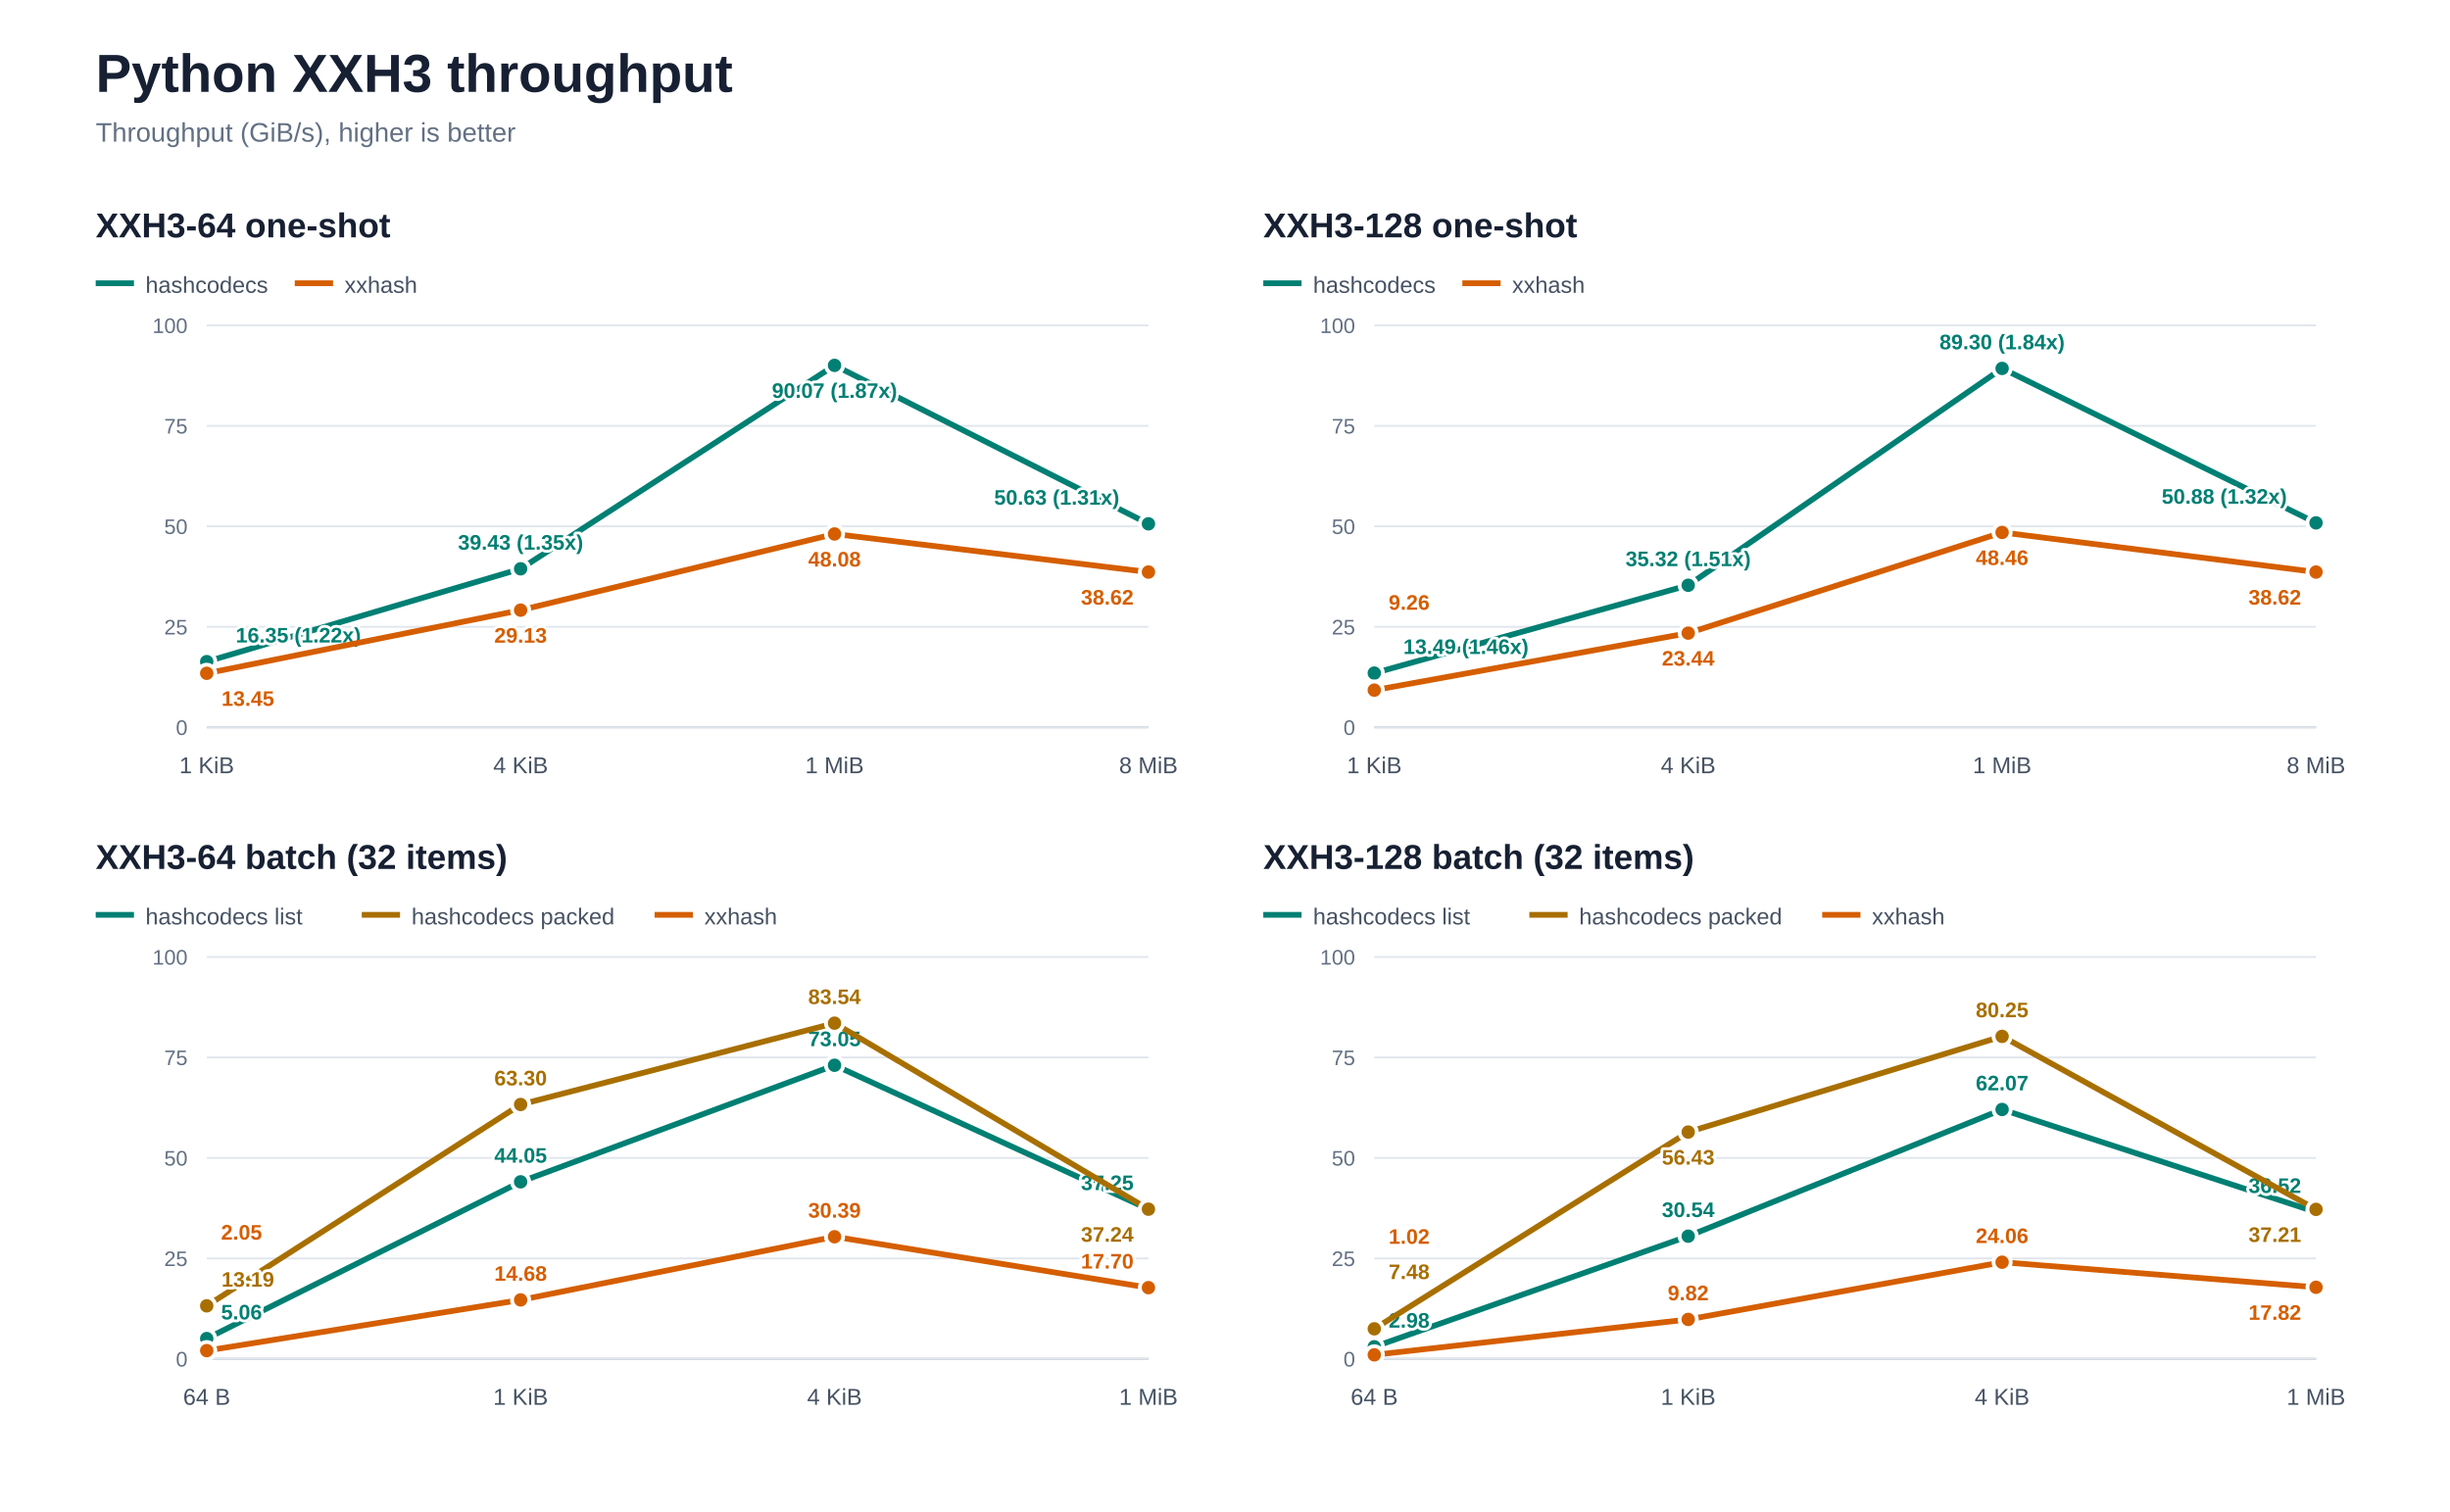
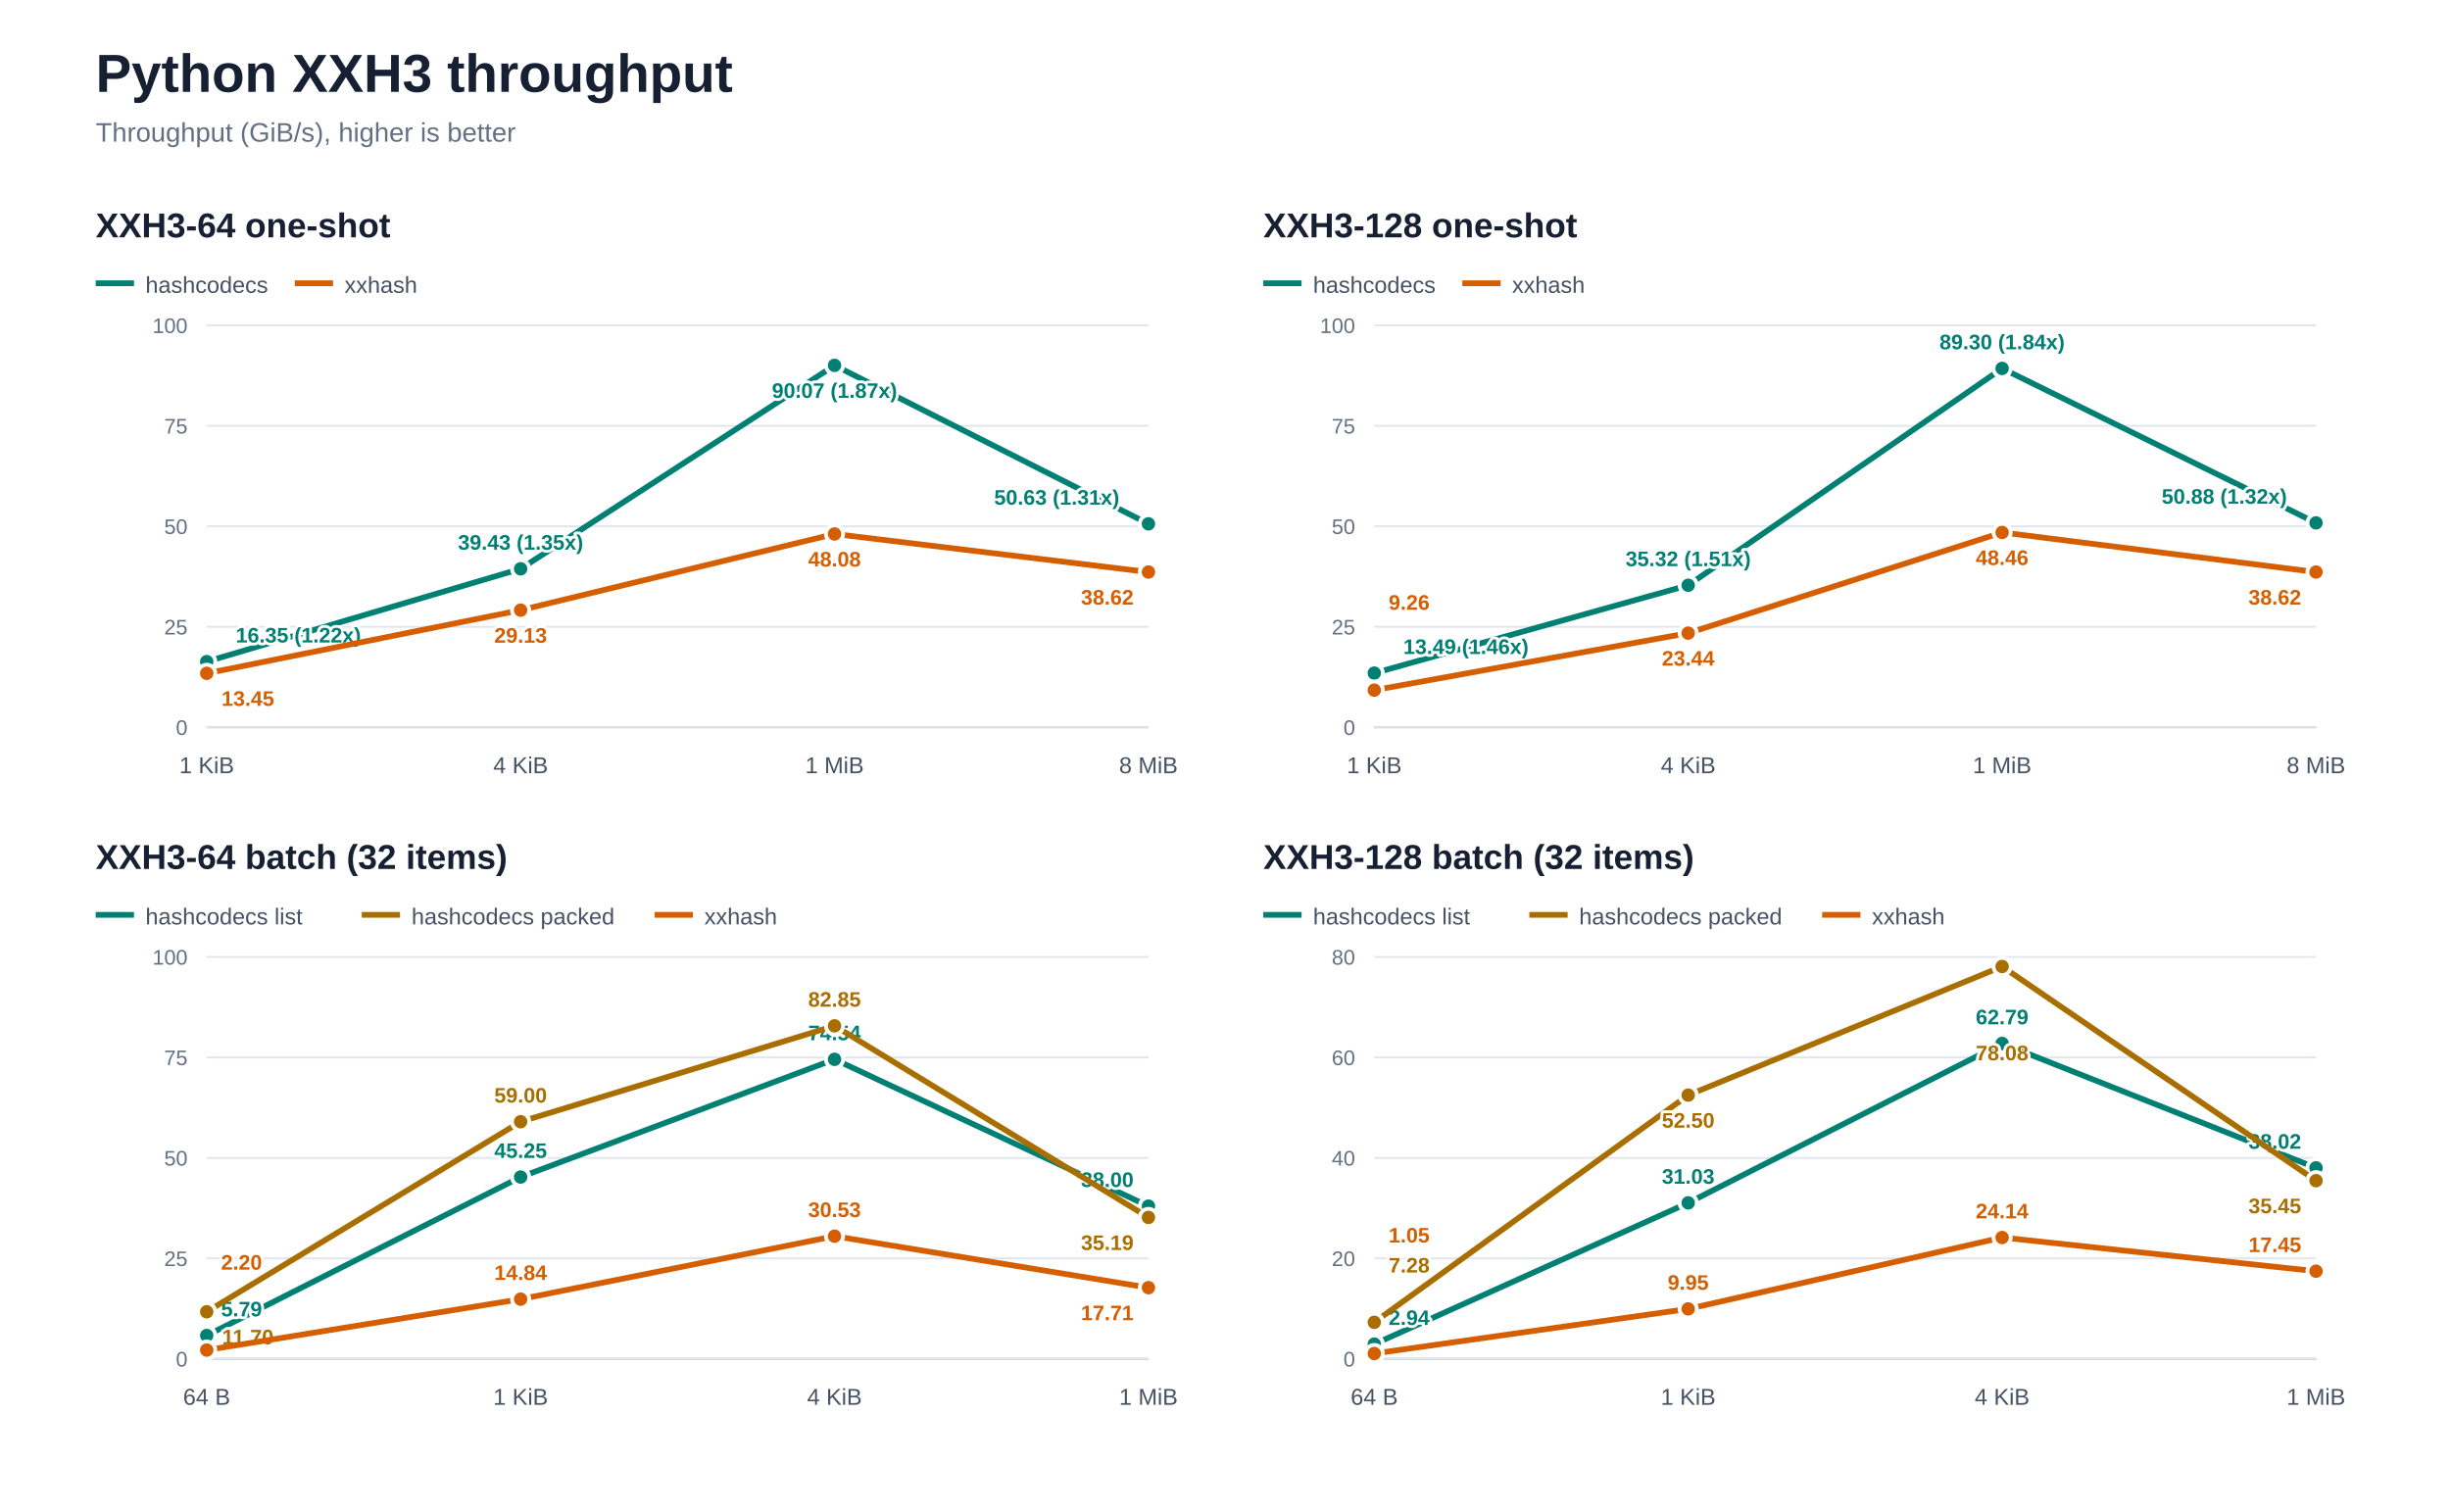
<svg xmlns="http://www.w3.org/2000/svg" width="1280" height="790" viewBox="0 0 1280 790" role="img" aria-labelledby="title desc">
  <rect width="100%" height="100%" fill="#ffffff" />
  <text x="50" y="48" fill="#172033" font-family="Segoe UI,Arial,sans-serif" font-size="28" font-weight="700">Python XXH3 throughput</text>
  <text x="50" y="74" fill="#637083" font-family="Segoe UI,Arial,sans-serif" font-size="14">Throughput (GiB/s), higher is better</text>
  <text x="50" y="124" fill="#172033" font-family="Segoe UI,Arial,sans-serif" font-size="18" font-weight="600">XXH3-64 one-shot</text>
  <line x1="108" y1="380" x2="600" y2="380" stroke="#9aa5b4" />
  <line x1="50" y1="148" x2="70" y2="148" stroke="#007f73" stroke-width="3" />
  <text x="76" y="153" fill="#465263" font-family="Segoe UI,Arial,sans-serif" font-size="12">hashcodecs</text>
  <line x1="154" y1="148" x2="174" y2="148" stroke="#d55e00" stroke-width="3" />
  <text x="180" y="153" fill="#465263" font-family="Segoe UI,Arial,sans-serif" font-size="12">xxhash</text>
  <line x1="108" y1="380.0" x2="600" y2="380.0" stroke="#e1e6ed" />
  <text x="98" y="384.0" text-anchor="end" fill="#637083" font-family="Segoe UI,Arial,sans-serif" font-size="11">0</text>
  <line x1="108" y1="327.5" x2="600" y2="327.5" stroke="#e1e6ed" />
  <text x="98" y="331.5" text-anchor="end" fill="#637083" font-family="Segoe UI,Arial,sans-serif" font-size="11">25</text>
  <line x1="108" y1="275.0" x2="600" y2="275.0" stroke="#e1e6ed" />
  <text x="98" y="279.0" text-anchor="end" fill="#637083" font-family="Segoe UI,Arial,sans-serif" font-size="11">50</text>
  <line x1="108" y1="222.5" x2="600" y2="222.5" stroke="#e1e6ed" />
  <text x="98" y="226.5" text-anchor="end" fill="#637083" font-family="Segoe UI,Arial,sans-serif" font-size="11">75</text>
  <line x1="108" y1="170.0" x2="600" y2="170.0" stroke="#e1e6ed" />
  <text x="98" y="174.0" text-anchor="end" fill="#637083" font-family="Segoe UI,Arial,sans-serif" font-size="11">100</text>
  <text x="108.0" y="404" text-anchor="middle" fill="#465263" font-family="Segoe UI,Arial,sans-serif" font-size="12">1 KiB</text>
  <text x="272.0" y="404" text-anchor="middle" fill="#465263" font-family="Segoe UI,Arial,sans-serif" font-size="12">4 KiB</text>
  <text x="436.0" y="404" text-anchor="middle" fill="#465263" font-family="Segoe UI,Arial,sans-serif" font-size="12">1 MiB</text>
  <text x="600.0" y="404" text-anchor="middle" fill="#465263" font-family="Segoe UI,Arial,sans-serif" font-size="12">8 MiB</text>
  <polyline points="108.0,345.7 272.0,297.2 436.0,190.9 600.0,273.7" fill="none" stroke="#007f73" stroke-width="3" stroke-linejoin="round" stroke-linecap="round" />
  <circle cx="108.0" cy="345.7" r="4.5" fill="#007f73" stroke="#ffffff" stroke-width="2" />
  <text x="155.9" y="335.7" text-anchor="middle" fill="#007f73" font-family="Segoe UI,Arial,sans-serif" font-size="11" font-weight="600" paint-order="stroke" stroke="#ffffff" stroke-width="3" stroke-linejoin="round">16.35 (1.22x)</text>
  <circle cx="272.0" cy="297.2" r="4.5" fill="#007f73" stroke="#ffffff" stroke-width="2" />
  <text x="272.0" y="287.2" text-anchor="middle" fill="#007f73" font-family="Segoe UI,Arial,sans-serif" font-size="11" font-weight="600" paint-order="stroke" stroke="#ffffff" stroke-width="3" stroke-linejoin="round">39.43 (1.35x)</text>
  <circle cx="436.0" cy="190.9" r="4.5" fill="#007f73" stroke="#ffffff" stroke-width="2" />
  <text x="436.0" y="207.9" text-anchor="middle" fill="#007f73" font-family="Segoe UI,Arial,sans-serif" font-size="11" font-weight="600" paint-order="stroke" stroke="#ffffff" stroke-width="3" stroke-linejoin="round">90.07 (1.87x)</text>
  <circle cx="600.0" cy="273.7" r="4.5" fill="#007f73" stroke="#ffffff" stroke-width="2" />
  <text x="552.1" y="263.7" text-anchor="middle" fill="#007f73" font-family="Segoe UI,Arial,sans-serif" font-size="11" font-weight="600" paint-order="stroke" stroke="#ffffff" stroke-width="3" stroke-linejoin="round">50.63 (1.31x)</text>
  <polyline points="108.0,351.8 272.0,318.8 436.0,279.0 600.0,298.9" fill="none" stroke="#d55e00" stroke-width="3" stroke-linejoin="round" stroke-linecap="round" />
  <circle cx="108.0" cy="351.8" r="4.5" fill="#d55e00" stroke="#ffffff" stroke-width="2" />
  <text x="129.5" y="368.8" text-anchor="middle" fill="#d55e00" font-family="Segoe UI,Arial,sans-serif" font-size="11" font-weight="600" paint-order="stroke" stroke="#ffffff" stroke-width="3" stroke-linejoin="round">13.45</text>
  <circle cx="272.0" cy="318.8" r="4.5" fill="#d55e00" stroke="#ffffff" stroke-width="2" />
  <text x="272.0" y="335.8" text-anchor="middle" fill="#d55e00" font-family="Segoe UI,Arial,sans-serif" font-size="11" font-weight="600" paint-order="stroke" stroke="#ffffff" stroke-width="3" stroke-linejoin="round">29.13</text>
  <circle cx="436.0" cy="279.0" r="4.5" fill="#d55e00" stroke="#ffffff" stroke-width="2" />
  <text x="436.0" y="296.0" text-anchor="middle" fill="#d55e00" font-family="Segoe UI,Arial,sans-serif" font-size="11" font-weight="600" paint-order="stroke" stroke="#ffffff" stroke-width="3" stroke-linejoin="round">48.08</text>
  <circle cx="600.0" cy="298.9" r="4.5" fill="#d55e00" stroke="#ffffff" stroke-width="2" />
  <text x="578.5" y="315.9" text-anchor="middle" fill="#d55e00" font-family="Segoe UI,Arial,sans-serif" font-size="11" font-weight="600" paint-order="stroke" stroke="#ffffff" stroke-width="3" stroke-linejoin="round">38.62</text>
  <text x="660" y="124" fill="#172033" font-family="Segoe UI,Arial,sans-serif" font-size="18" font-weight="600">XXH3-128 one-shot</text>
  <line x1="718" y1="380" x2="1210" y2="380" stroke="#9aa5b4" />
  <line x1="660" y1="148" x2="680" y2="148" stroke="#007f73" stroke-width="3" />
  <text x="686" y="153" fill="#465263" font-family="Segoe UI,Arial,sans-serif" font-size="12">hashcodecs</text>
  <line x1="764" y1="148" x2="784" y2="148" stroke="#d55e00" stroke-width="3" />
  <text x="790" y="153" fill="#465263" font-family="Segoe UI,Arial,sans-serif" font-size="12">xxhash</text>
  <line x1="718" y1="380.0" x2="1210" y2="380.0" stroke="#e1e6ed" />
  <text x="708" y="384.0" text-anchor="end" fill="#637083" font-family="Segoe UI,Arial,sans-serif" font-size="11">0</text>
  <line x1="718" y1="327.5" x2="1210" y2="327.5" stroke="#e1e6ed" />
  <text x="708" y="331.5" text-anchor="end" fill="#637083" font-family="Segoe UI,Arial,sans-serif" font-size="11">25</text>
  <line x1="718" y1="275.0" x2="1210" y2="275.0" stroke="#e1e6ed" />
  <text x="708" y="279.0" text-anchor="end" fill="#637083" font-family="Segoe UI,Arial,sans-serif" font-size="11">50</text>
  <line x1="718" y1="222.5" x2="1210" y2="222.5" stroke="#e1e6ed" />
  <text x="708" y="226.5" text-anchor="end" fill="#637083" font-family="Segoe UI,Arial,sans-serif" font-size="11">75</text>
  <line x1="718" y1="170.0" x2="1210" y2="170.0" stroke="#e1e6ed" />
  <text x="708" y="174.0" text-anchor="end" fill="#637083" font-family="Segoe UI,Arial,sans-serif" font-size="11">100</text>
  <text x="718.0" y="404" text-anchor="middle" fill="#465263" font-family="Segoe UI,Arial,sans-serif" font-size="12">1 KiB</text>
  <text x="882.0" y="404" text-anchor="middle" fill="#465263" font-family="Segoe UI,Arial,sans-serif" font-size="12">4 KiB</text>
  <text x="1046.0" y="404" text-anchor="middle" fill="#465263" font-family="Segoe UI,Arial,sans-serif" font-size="12">1 MiB</text>
  <text x="1210.0" y="404" text-anchor="middle" fill="#465263" font-family="Segoe UI,Arial,sans-serif" font-size="12">8 MiB</text>
  <polyline points="718.0,351.7 882.0,305.8 1046.0,192.5 1210.0,273.2" fill="none" stroke="#007f73" stroke-width="3" stroke-linejoin="round" stroke-linecap="round" />
  <circle cx="718.0" cy="351.7" r="4.5" fill="#007f73" stroke="#ffffff" stroke-width="2" />
  <text x="765.9" y="341.7" text-anchor="middle" fill="#007f73" font-family="Segoe UI,Arial,sans-serif" font-size="11" font-weight="600" paint-order="stroke" stroke="#ffffff" stroke-width="3" stroke-linejoin="round">13.49 (1.46x)</text>
  <circle cx="882.0" cy="305.8" r="4.5" fill="#007f73" stroke="#ffffff" stroke-width="2" />
  <text x="882.0" y="295.8" text-anchor="middle" fill="#007f73" font-family="Segoe UI,Arial,sans-serif" font-size="11" font-weight="600" paint-order="stroke" stroke="#ffffff" stroke-width="3" stroke-linejoin="round">35.32 (1.51x)</text>
  <circle cx="1046.0" cy="192.5" r="4.5" fill="#007f73" stroke="#ffffff" stroke-width="2" />
  <text x="1046.0" y="182.5" text-anchor="middle" fill="#007f73" font-family="Segoe UI,Arial,sans-serif" font-size="11" font-weight="600" paint-order="stroke" stroke="#ffffff" stroke-width="3" stroke-linejoin="round">89.30 (1.84x)</text>
  <circle cx="1210.0" cy="273.2" r="4.5" fill="#007f73" stroke="#ffffff" stroke-width="2" />
  <text x="1162.1" y="263.2" text-anchor="middle" fill="#007f73" font-family="Segoe UI,Arial,sans-serif" font-size="11" font-weight="600" paint-order="stroke" stroke="#ffffff" stroke-width="3" stroke-linejoin="round">50.88 (1.32x)</text>
  <polyline points="718.0,360.6 882.0,330.8 1046.0,278.2 1210.0,298.9" fill="none" stroke="#d55e00" stroke-width="3" stroke-linejoin="round" stroke-linecap="round" />
  <circle cx="718.0" cy="360.6" r="4.5" fill="#d55e00" stroke="#ffffff" stroke-width="2" />
  <text x="736.2" y="318.6" text-anchor="middle" fill="#d55e00" font-family="Segoe UI,Arial,sans-serif" font-size="11" font-weight="600" paint-order="stroke" stroke="#ffffff" stroke-width="3" stroke-linejoin="round">9.26</text>
  <circle cx="882.0" cy="330.8" r="4.5" fill="#d55e00" stroke="#ffffff" stroke-width="2" />
  <text x="882.0" y="347.8" text-anchor="middle" fill="#d55e00" font-family="Segoe UI,Arial,sans-serif" font-size="11" font-weight="600" paint-order="stroke" stroke="#ffffff" stroke-width="3" stroke-linejoin="round">23.44</text>
  <circle cx="1046.0" cy="278.2" r="4.5" fill="#d55e00" stroke="#ffffff" stroke-width="2" />
  <text x="1046.0" y="295.2" text-anchor="middle" fill="#d55e00" font-family="Segoe UI,Arial,sans-serif" font-size="11" font-weight="600" paint-order="stroke" stroke="#ffffff" stroke-width="3" stroke-linejoin="round">48.46</text>
  <circle cx="1210.0" cy="298.9" r="4.5" fill="#d55e00" stroke="#ffffff" stroke-width="2" />
  <text x="1188.5" y="315.9" text-anchor="middle" fill="#d55e00" font-family="Segoe UI,Arial,sans-serif" font-size="11" font-weight="600" paint-order="stroke" stroke="#ffffff" stroke-width="3" stroke-linejoin="round">38.62</text>
  <text x="50" y="454" fill="#172033" font-family="Segoe UI,Arial,sans-serif" font-size="18" font-weight="600">XXH3-64 batch (32 items)</text>
  <line x1="108" y1="710" x2="600" y2="710" stroke="#9aa5b4" />
  <line x1="50" y1="478" x2="70" y2="478" stroke="#007f73" stroke-width="3" />
  <text x="76" y="483" fill="#465263" font-family="Segoe UI,Arial,sans-serif" font-size="12">hashcodecs list</text>
  <line x1="189" y1="478" x2="209" y2="478" stroke="#a86f00" stroke-width="3" />
  <text x="215" y="483" fill="#465263" font-family="Segoe UI,Arial,sans-serif" font-size="12">hashcodecs packed</text>
  <line x1="342" y1="478" x2="362" y2="478" stroke="#d55e00" stroke-width="3" />
  <text x="368" y="483" fill="#465263" font-family="Segoe UI,Arial,sans-serif" font-size="12">xxhash</text>
  <line x1="108" y1="710.0" x2="600" y2="710.0" stroke="#e1e6ed" />
  <text x="98" y="714.0" text-anchor="end" fill="#637083" font-family="Segoe UI,Arial,sans-serif" font-size="11">0</text>
  <line x1="108" y1="657.5" x2="600" y2="657.5" stroke="#e1e6ed" />
  <text x="98" y="661.5" text-anchor="end" fill="#637083" font-family="Segoe UI,Arial,sans-serif" font-size="11">25</text>
  <line x1="108" y1="605.0" x2="600" y2="605.0" stroke="#e1e6ed" />
  <text x="98" y="609.0" text-anchor="end" fill="#637083" font-family="Segoe UI,Arial,sans-serif" font-size="11">50</text>
  <line x1="108" y1="552.5" x2="600" y2="552.5" stroke="#e1e6ed" />
  <text x="98" y="556.5" text-anchor="end" fill="#637083" font-family="Segoe UI,Arial,sans-serif" font-size="11">75</text>
  <line x1="108" y1="500.0" x2="600" y2="500.0" stroke="#e1e6ed" />
  <text x="98" y="504.0" text-anchor="end" fill="#637083" font-family="Segoe UI,Arial,sans-serif" font-size="11">100</text>
  <text x="108.0" y="734" text-anchor="middle" fill="#465263" font-family="Segoe UI,Arial,sans-serif" font-size="12">64 B</text>
  <text x="272.0" y="734" text-anchor="middle" fill="#465263" font-family="Segoe UI,Arial,sans-serif" font-size="12">1 KiB</text>
  <text x="436.0" y="734" text-anchor="middle" fill="#465263" font-family="Segoe UI,Arial,sans-serif" font-size="12">4 KiB</text>
  <text x="600.0" y="734" text-anchor="middle" fill="#465263" font-family="Segoe UI,Arial,sans-serif" font-size="12">1 MiB</text>
-   <polyline points="108.0,699.4 272.0,617.5 436.0,556.6 600.0,631.8" fill="none" stroke="#007f73" stroke-width="3" stroke-linejoin="round" stroke-linecap="round" />
-   <circle cx="108.0" cy="699.4" r="4.5" fill="#007f73" stroke="#ffffff" stroke-width="2" />
-   <text x="126.2" y="689.4" text-anchor="middle" fill="#007f73" font-family="Segoe UI,Arial,sans-serif" font-size="11" font-weight="600" paint-order="stroke" stroke="#ffffff" stroke-width="3" stroke-linejoin="round">5.06</text>
-   <circle cx="272.0" cy="617.5" r="4.5" fill="#007f73" stroke="#ffffff" stroke-width="2" />
-   <text x="272.0" y="607.5" text-anchor="middle" fill="#007f73" font-family="Segoe UI,Arial,sans-serif" font-size="11" font-weight="600" paint-order="stroke" stroke="#ffffff" stroke-width="3" stroke-linejoin="round">44.05</text>
-   <circle cx="436.0" cy="556.6" r="4.5" fill="#007f73" stroke="#ffffff" stroke-width="2" />
-   <text x="436.0" y="546.6" text-anchor="middle" fill="#007f73" font-family="Segoe UI,Arial,sans-serif" font-size="11" font-weight="600" paint-order="stroke" stroke="#ffffff" stroke-width="3" stroke-linejoin="round">73.05</text>
-   <circle cx="600.0" cy="631.8" r="4.5" fill="#007f73" stroke="#ffffff" stroke-width="2" />
-   <text x="578.5" y="621.8" text-anchor="middle" fill="#007f73" font-family="Segoe UI,Arial,sans-serif" font-size="11" font-weight="600" paint-order="stroke" stroke="#ffffff" stroke-width="3" stroke-linejoin="round">37.25</text>
-   <polyline points="108.0,682.3 272.0,577.1 436.0,534.6 600.0,631.8" fill="none" stroke="#a86f00" stroke-width="3" stroke-linejoin="round" stroke-linecap="round" />
-   <circle cx="108.0" cy="682.3" r="4.5" fill="#a86f00" stroke="#ffffff" stroke-width="2" />
-   <text x="129.5" y="672.3" text-anchor="middle" fill="#a86f00" font-family="Segoe UI,Arial,sans-serif" font-size="11" font-weight="600" paint-order="stroke" stroke="#ffffff" stroke-width="3" stroke-linejoin="round">13.19</text>
-   <circle cx="272.0" cy="577.1" r="4.5" fill="#a86f00" stroke="#ffffff" stroke-width="2" />
-   <text x="272.0" y="567.1" text-anchor="middle" fill="#a86f00" font-family="Segoe UI,Arial,sans-serif" font-size="11" font-weight="600" paint-order="stroke" stroke="#ffffff" stroke-width="3" stroke-linejoin="round">63.30</text>
-   <circle cx="436.0" cy="534.6" r="4.5" fill="#a86f00" stroke="#ffffff" stroke-width="2" />
-   <text x="436.0" y="524.6" text-anchor="middle" fill="#a86f00" font-family="Segoe UI,Arial,sans-serif" font-size="11" font-weight="600" paint-order="stroke" stroke="#ffffff" stroke-width="3" stroke-linejoin="round">83.54</text>
-   <circle cx="600.0" cy="631.8" r="4.5" fill="#a86f00" stroke="#ffffff" stroke-width="2" />
-   <text x="578.5" y="648.8" text-anchor="middle" fill="#a86f00" font-family="Segoe UI,Arial,sans-serif" font-size="11" font-weight="600" paint-order="stroke" stroke="#ffffff" stroke-width="3" stroke-linejoin="round">37.24</text>
-   <polyline points="108.0,705.7 272.0,679.2 436.0,646.2 600.0,672.8" fill="none" stroke="#d55e00" stroke-width="3" stroke-linejoin="round" stroke-linecap="round" />
-   <circle cx="108.0" cy="705.7" r="4.5" fill="#d55e00" stroke="#ffffff" stroke-width="2" />
-   <text x="126.2" y="647.7" text-anchor="middle" fill="#d55e00" font-family="Segoe UI,Arial,sans-serif" font-size="11" font-weight="600" paint-order="stroke" stroke="#ffffff" stroke-width="3" stroke-linejoin="round">2.05</text>
-   <circle cx="272.0" cy="679.2" r="4.5" fill="#d55e00" stroke="#ffffff" stroke-width="2" />
-   <text x="272.0" y="669.2" text-anchor="middle" fill="#d55e00" font-family="Segoe UI,Arial,sans-serif" font-size="11" font-weight="600" paint-order="stroke" stroke="#ffffff" stroke-width="3" stroke-linejoin="round">14.68</text>
-   <circle cx="436.0" cy="646.2" r="4.5" fill="#d55e00" stroke="#ffffff" stroke-width="2" />
-   <text x="436.0" y="636.2" text-anchor="middle" fill="#d55e00" font-family="Segoe UI,Arial,sans-serif" font-size="11" font-weight="600" paint-order="stroke" stroke="#ffffff" stroke-width="3" stroke-linejoin="round">30.39</text>
+   <polyline points="108.0,697.8 272.0,615.0 436.0,553.5 600.0,630.2" fill="none" stroke="#007f73" stroke-width="3" stroke-linejoin="round" stroke-linecap="round" />
+   <circle cx="108.0" cy="697.8" r="4.5" fill="#007f73" stroke="#ffffff" stroke-width="2" />
+   <text x="126.2" y="687.8" text-anchor="middle" fill="#007f73" font-family="Segoe UI,Arial,sans-serif" font-size="11" font-weight="600" paint-order="stroke" stroke="#ffffff" stroke-width="3" stroke-linejoin="round">5.79</text>
+   <circle cx="272.0" cy="615.0" r="4.5" fill="#007f73" stroke="#ffffff" stroke-width="2" />
+   <text x="272.0" y="605.0" text-anchor="middle" fill="#007f73" font-family="Segoe UI,Arial,sans-serif" font-size="11" font-weight="600" paint-order="stroke" stroke="#ffffff" stroke-width="3" stroke-linejoin="round">45.25</text>
+   <circle cx="436.0" cy="553.5" r="4.5" fill="#007f73" stroke="#ffffff" stroke-width="2" />
+   <text x="436.0" y="543.5" text-anchor="middle" fill="#007f73" font-family="Segoe UI,Arial,sans-serif" font-size="11" font-weight="600" paint-order="stroke" stroke="#ffffff" stroke-width="3" stroke-linejoin="round">74.54</text>
+   <circle cx="600.0" cy="630.2" r="4.5" fill="#007f73" stroke="#ffffff" stroke-width="2" />
+   <text x="578.5" y="620.2" text-anchor="middle" fill="#007f73" font-family="Segoe UI,Arial,sans-serif" font-size="11" font-weight="600" paint-order="stroke" stroke="#ffffff" stroke-width="3" stroke-linejoin="round">38.00</text>
+   <polyline points="108.0,685.4 272.0,586.1 436.0,536.0 600.0,636.1" fill="none" stroke="#a86f00" stroke-width="3" stroke-linejoin="round" stroke-linecap="round" />
+   <circle cx="108.0" cy="685.4" r="4.5" fill="#a86f00" stroke="#ffffff" stroke-width="2" />
+   <text x="129.5" y="702.4" text-anchor="middle" fill="#a86f00" font-family="Segoe UI,Arial,sans-serif" font-size="11" font-weight="600" paint-order="stroke" stroke="#ffffff" stroke-width="3" stroke-linejoin="round">11.70</text>
+   <circle cx="272.0" cy="586.1" r="4.5" fill="#a86f00" stroke="#ffffff" stroke-width="2" />
+   <text x="272.0" y="576.1" text-anchor="middle" fill="#a86f00" font-family="Segoe UI,Arial,sans-serif" font-size="11" font-weight="600" paint-order="stroke" stroke="#ffffff" stroke-width="3" stroke-linejoin="round">59.00</text>
+   <circle cx="436.0" cy="536.0" r="4.5" fill="#a86f00" stroke="#ffffff" stroke-width="2" />
+   <text x="436.0" y="526.0" text-anchor="middle" fill="#a86f00" font-family="Segoe UI,Arial,sans-serif" font-size="11" font-weight="600" paint-order="stroke" stroke="#ffffff" stroke-width="3" stroke-linejoin="round">82.85</text>
+   <circle cx="600.0" cy="636.1" r="4.5" fill="#a86f00" stroke="#ffffff" stroke-width="2" />
+   <text x="578.5" y="653.1" text-anchor="middle" fill="#a86f00" font-family="Segoe UI,Arial,sans-serif" font-size="11" font-weight="600" paint-order="stroke" stroke="#ffffff" stroke-width="3" stroke-linejoin="round">35.19</text>
+   <polyline points="108.0,705.4 272.0,678.8 436.0,645.9 600.0,672.8" fill="none" stroke="#d55e00" stroke-width="3" stroke-linejoin="round" stroke-linecap="round" />
+   <circle cx="108.0" cy="705.4" r="4.5" fill="#d55e00" stroke="#ffffff" stroke-width="2" />
+   <text x="126.2" y="663.4" text-anchor="middle" fill="#d55e00" font-family="Segoe UI,Arial,sans-serif" font-size="11" font-weight="600" paint-order="stroke" stroke="#ffffff" stroke-width="3" stroke-linejoin="round">2.20</text>
+   <circle cx="272.0" cy="678.8" r="4.5" fill="#d55e00" stroke="#ffffff" stroke-width="2" />
+   <text x="272.0" y="668.8" text-anchor="middle" fill="#d55e00" font-family="Segoe UI,Arial,sans-serif" font-size="11" font-weight="600" paint-order="stroke" stroke="#ffffff" stroke-width="3" stroke-linejoin="round">14.84</text>
+   <circle cx="436.0" cy="645.9" r="4.5" fill="#d55e00" stroke="#ffffff" stroke-width="2" />
+   <text x="436.0" y="635.9" text-anchor="middle" fill="#d55e00" font-family="Segoe UI,Arial,sans-serif" font-size="11" font-weight="600" paint-order="stroke" stroke="#ffffff" stroke-width="3" stroke-linejoin="round">30.53</text>
  <circle cx="600.0" cy="672.8" r="4.5" fill="#d55e00" stroke="#ffffff" stroke-width="2" />
-   <text x="578.5" y="662.8" text-anchor="middle" fill="#d55e00" font-family="Segoe UI,Arial,sans-serif" font-size="11" font-weight="600" paint-order="stroke" stroke="#ffffff" stroke-width="3" stroke-linejoin="round">17.70</text>
+   <text x="578.5" y="689.8" text-anchor="middle" fill="#d55e00" font-family="Segoe UI,Arial,sans-serif" font-size="11" font-weight="600" paint-order="stroke" stroke="#ffffff" stroke-width="3" stroke-linejoin="round">17.71</text>
  <text x="660" y="454" fill="#172033" font-family="Segoe UI,Arial,sans-serif" font-size="18" font-weight="600">XXH3-128 batch (32 items)</text>
  <line x1="718" y1="710" x2="1210" y2="710" stroke="#9aa5b4" />
  <line x1="660" y1="478" x2="680" y2="478" stroke="#007f73" stroke-width="3" />
  <text x="686" y="483" fill="#465263" font-family="Segoe UI,Arial,sans-serif" font-size="12">hashcodecs list</text>
  <line x1="799" y1="478" x2="819" y2="478" stroke="#a86f00" stroke-width="3" />
  <text x="825" y="483" fill="#465263" font-family="Segoe UI,Arial,sans-serif" font-size="12">hashcodecs packed</text>
  <line x1="952" y1="478" x2="972" y2="478" stroke="#d55e00" stroke-width="3" />
  <text x="978" y="483" fill="#465263" font-family="Segoe UI,Arial,sans-serif" font-size="12">xxhash</text>
  <line x1="718" y1="710.0" x2="1210" y2="710.0" stroke="#e1e6ed" />
  <text x="708" y="714.0" text-anchor="end" fill="#637083" font-family="Segoe UI,Arial,sans-serif" font-size="11">0</text>
  <line x1="718" y1="657.5" x2="1210" y2="657.5" stroke="#e1e6ed" />
-   <text x="708" y="661.5" text-anchor="end" fill="#637083" font-family="Segoe UI,Arial,sans-serif" font-size="11">25</text>
+   <text x="708" y="661.5" text-anchor="end" fill="#637083" font-family="Segoe UI,Arial,sans-serif" font-size="11">20</text>
  <line x1="718" y1="605.0" x2="1210" y2="605.0" stroke="#e1e6ed" />
-   <text x="708" y="609.0" text-anchor="end" fill="#637083" font-family="Segoe UI,Arial,sans-serif" font-size="11">50</text>
+   <text x="708" y="609.0" text-anchor="end" fill="#637083" font-family="Segoe UI,Arial,sans-serif" font-size="11">40</text>
  <line x1="718" y1="552.5" x2="1210" y2="552.5" stroke="#e1e6ed" />
-   <text x="708" y="556.5" text-anchor="end" fill="#637083" font-family="Segoe UI,Arial,sans-serif" font-size="11">75</text>
+   <text x="708" y="556.5" text-anchor="end" fill="#637083" font-family="Segoe UI,Arial,sans-serif" font-size="11">60</text>
  <line x1="718" y1="500.0" x2="1210" y2="500.0" stroke="#e1e6ed" />
-   <text x="708" y="504.0" text-anchor="end" fill="#637083" font-family="Segoe UI,Arial,sans-serif" font-size="11">100</text>
+   <text x="708" y="504.0" text-anchor="end" fill="#637083" font-family="Segoe UI,Arial,sans-serif" font-size="11">80</text>
  <text x="718.0" y="734" text-anchor="middle" fill="#465263" font-family="Segoe UI,Arial,sans-serif" font-size="12">64 B</text>
  <text x="882.0" y="734" text-anchor="middle" fill="#465263" font-family="Segoe UI,Arial,sans-serif" font-size="12">1 KiB</text>
  <text x="1046.0" y="734" text-anchor="middle" fill="#465263" font-family="Segoe UI,Arial,sans-serif" font-size="12">4 KiB</text>
  <text x="1210.0" y="734" text-anchor="middle" fill="#465263" font-family="Segoe UI,Arial,sans-serif" font-size="12">1 MiB</text>
-   <polyline points="718.0,703.7 882.0,645.9 1046.0,579.7 1210.0,633.3" fill="none" stroke="#007f73" stroke-width="3" stroke-linejoin="round" stroke-linecap="round" />
-   <circle cx="718.0" cy="703.7" r="4.5" fill="#007f73" stroke="#ffffff" stroke-width="2" />
-   <text x="736.2" y="693.7" text-anchor="middle" fill="#007f73" font-family="Segoe UI,Arial,sans-serif" font-size="11" font-weight="600" paint-order="stroke" stroke="#ffffff" stroke-width="3" stroke-linejoin="round">2.98</text>
-   <circle cx="882.0" cy="645.9" r="4.5" fill="#007f73" stroke="#ffffff" stroke-width="2" />
-   <text x="882.0" y="635.9" text-anchor="middle" fill="#007f73" font-family="Segoe UI,Arial,sans-serif" font-size="11" font-weight="600" paint-order="stroke" stroke="#ffffff" stroke-width="3" stroke-linejoin="round">30.54</text>
-   <circle cx="1046.0" cy="579.7" r="4.5" fill="#007f73" stroke="#ffffff" stroke-width="2" />
-   <text x="1046.0" y="569.7" text-anchor="middle" fill="#007f73" font-family="Segoe UI,Arial,sans-serif" font-size="11" font-weight="600" paint-order="stroke" stroke="#ffffff" stroke-width="3" stroke-linejoin="round">62.07</text>
-   <circle cx="1210.0" cy="633.3" r="4.5" fill="#007f73" stroke="#ffffff" stroke-width="2" />
-   <text x="1188.5" y="623.3" text-anchor="middle" fill="#007f73" font-family="Segoe UI,Arial,sans-serif" font-size="11" font-weight="600" paint-order="stroke" stroke="#ffffff" stroke-width="3" stroke-linejoin="round">36.52</text>
-   <polyline points="718.0,694.3 882.0,591.5 1046.0,541.5 1210.0,631.9" fill="none" stroke="#a86f00" stroke-width="3" stroke-linejoin="round" stroke-linecap="round" />
-   <circle cx="718.0" cy="694.3" r="4.5" fill="#a86f00" stroke="#ffffff" stroke-width="2" />
-   <text x="736.2" y="668.3" text-anchor="middle" fill="#a86f00" font-family="Segoe UI,Arial,sans-serif" font-size="11" font-weight="600" paint-order="stroke" stroke="#ffffff" stroke-width="3" stroke-linejoin="round">7.48</text>
-   <circle cx="882.0" cy="591.5" r="4.5" fill="#a86f00" stroke="#ffffff" stroke-width="2" />
-   <text x="882.0" y="608.5" text-anchor="middle" fill="#a86f00" font-family="Segoe UI,Arial,sans-serif" font-size="11" font-weight="600" paint-order="stroke" stroke="#ffffff" stroke-width="3" stroke-linejoin="round">56.43</text>
-   <circle cx="1046.0" cy="541.5" r="4.5" fill="#a86f00" stroke="#ffffff" stroke-width="2" />
-   <text x="1046.0" y="531.5" text-anchor="middle" fill="#a86f00" font-family="Segoe UI,Arial,sans-serif" font-size="11" font-weight="600" paint-order="stroke" stroke="#ffffff" stroke-width="3" stroke-linejoin="round">80.25</text>
-   <circle cx="1210.0" cy="631.9" r="4.5" fill="#a86f00" stroke="#ffffff" stroke-width="2" />
-   <text x="1188.5" y="648.9" text-anchor="middle" fill="#a86f00" font-family="Segoe UI,Arial,sans-serif" font-size="11" font-weight="600" paint-order="stroke" stroke="#ffffff" stroke-width="3" stroke-linejoin="round">37.21</text>
-   <polyline points="718.0,707.9 882.0,689.4 1046.0,659.5 1210.0,672.6" fill="none" stroke="#d55e00" stroke-width="3" stroke-linejoin="round" stroke-linecap="round" />
-   <circle cx="718.0" cy="707.9" r="4.5" fill="#d55e00" stroke="#ffffff" stroke-width="2" />
-   <text x="736.2" y="649.9" text-anchor="middle" fill="#d55e00" font-family="Segoe UI,Arial,sans-serif" font-size="11" font-weight="600" paint-order="stroke" stroke="#ffffff" stroke-width="3" stroke-linejoin="round">1.02</text>
-   <circle cx="882.0" cy="689.4" r="4.5" fill="#d55e00" stroke="#ffffff" stroke-width="2" />
-   <text x="882.0" y="679.4" text-anchor="middle" fill="#d55e00" font-family="Segoe UI,Arial,sans-serif" font-size="11" font-weight="600" paint-order="stroke" stroke="#ffffff" stroke-width="3" stroke-linejoin="round">9.82</text>
-   <circle cx="1046.0" cy="659.5" r="4.5" fill="#d55e00" stroke="#ffffff" stroke-width="2" />
-   <text x="1046.0" y="649.5" text-anchor="middle" fill="#d55e00" font-family="Segoe UI,Arial,sans-serif" font-size="11" font-weight="600" paint-order="stroke" stroke="#ffffff" stroke-width="3" stroke-linejoin="round">24.06</text>
-   <circle cx="1210.0" cy="672.6" r="4.5" fill="#d55e00" stroke="#ffffff" stroke-width="2" />
-   <text x="1188.5" y="689.6" text-anchor="middle" fill="#d55e00" font-family="Segoe UI,Arial,sans-serif" font-size="11" font-weight="600" paint-order="stroke" stroke="#ffffff" stroke-width="3" stroke-linejoin="round">17.82</text>
+   <polyline points="718.0,702.3 882.0,628.5 1046.0,545.2 1210.0,610.2" fill="none" stroke="#007f73" stroke-width="3" stroke-linejoin="round" stroke-linecap="round" />
+   <circle cx="718.0" cy="702.3" r="4.5" fill="#007f73" stroke="#ffffff" stroke-width="2" />
+   <text x="736.2" y="692.3" text-anchor="middle" fill="#007f73" font-family="Segoe UI,Arial,sans-serif" font-size="11" font-weight="600" paint-order="stroke" stroke="#ffffff" stroke-width="3" stroke-linejoin="round">2.94</text>
+   <circle cx="882.0" cy="628.5" r="4.5" fill="#007f73" stroke="#ffffff" stroke-width="2" />
+   <text x="882.0" y="618.5" text-anchor="middle" fill="#007f73" font-family="Segoe UI,Arial,sans-serif" font-size="11" font-weight="600" paint-order="stroke" stroke="#ffffff" stroke-width="3" stroke-linejoin="round">31.03</text>
+   <circle cx="1046.0" cy="545.2" r="4.5" fill="#007f73" stroke="#ffffff" stroke-width="2" />
+   <text x="1046.0" y="535.2" text-anchor="middle" fill="#007f73" font-family="Segoe UI,Arial,sans-serif" font-size="11" font-weight="600" paint-order="stroke" stroke="#ffffff" stroke-width="3" stroke-linejoin="round">62.79</text>
+   <circle cx="1210.0" cy="610.2" r="4.5" fill="#007f73" stroke="#ffffff" stroke-width="2" />
+   <text x="1188.5" y="600.2" text-anchor="middle" fill="#007f73" font-family="Segoe UI,Arial,sans-serif" font-size="11" font-weight="600" paint-order="stroke" stroke="#ffffff" stroke-width="3" stroke-linejoin="round">38.02</text>
+   <polyline points="718.0,690.9 882.0,572.2 1046.0,505.0 1210.0,616.9" fill="none" stroke="#a86f00" stroke-width="3" stroke-linejoin="round" stroke-linecap="round" />
+   <circle cx="718.0" cy="690.9" r="4.5" fill="#a86f00" stroke="#ffffff" stroke-width="2" />
+   <text x="736.2" y="664.9" text-anchor="middle" fill="#a86f00" font-family="Segoe UI,Arial,sans-serif" font-size="11" font-weight="600" paint-order="stroke" stroke="#ffffff" stroke-width="3" stroke-linejoin="round">7.28</text>
+   <circle cx="882.0" cy="572.2" r="4.5" fill="#a86f00" stroke="#ffffff" stroke-width="2" />
+   <text x="882.0" y="589.2" text-anchor="middle" fill="#a86f00" font-family="Segoe UI,Arial,sans-serif" font-size="11" font-weight="600" paint-order="stroke" stroke="#ffffff" stroke-width="3" stroke-linejoin="round">52.50</text>
+   <circle cx="1046.0" cy="505.0" r="4.5" fill="#a86f00" stroke="#ffffff" stroke-width="2" />
+   <text x="1046.0" y="554.0" text-anchor="middle" fill="#a86f00" font-family="Segoe UI,Arial,sans-serif" font-size="11" font-weight="600" paint-order="stroke" stroke="#ffffff" stroke-width="3" stroke-linejoin="round">78.08</text>
+   <circle cx="1210.0" cy="616.9" r="4.5" fill="#a86f00" stroke="#ffffff" stroke-width="2" />
+   <text x="1188.5" y="633.9" text-anchor="middle" fill="#a86f00" font-family="Segoe UI,Arial,sans-serif" font-size="11" font-weight="600" paint-order="stroke" stroke="#ffffff" stroke-width="3" stroke-linejoin="round">35.45</text>
+   <polyline points="718.0,707.2 882.0,683.9 1046.0,646.6 1210.0,664.2" fill="none" stroke="#d55e00" stroke-width="3" stroke-linejoin="round" stroke-linecap="round" />
+   <circle cx="718.0" cy="707.2" r="4.5" fill="#d55e00" stroke="#ffffff" stroke-width="2" />
+   <text x="736.2" y="649.2" text-anchor="middle" fill="#d55e00" font-family="Segoe UI,Arial,sans-serif" font-size="11" font-weight="600" paint-order="stroke" stroke="#ffffff" stroke-width="3" stroke-linejoin="round">1.05</text>
+   <circle cx="882.0" cy="683.9" r="4.5" fill="#d55e00" stroke="#ffffff" stroke-width="2" />
+   <text x="882.0" y="673.9" text-anchor="middle" fill="#d55e00" font-family="Segoe UI,Arial,sans-serif" font-size="11" font-weight="600" paint-order="stroke" stroke="#ffffff" stroke-width="3" stroke-linejoin="round">9.95</text>
+   <circle cx="1046.0" cy="646.6" r="4.5" fill="#d55e00" stroke="#ffffff" stroke-width="2" />
+   <text x="1046.0" y="636.6" text-anchor="middle" fill="#d55e00" font-family="Segoe UI,Arial,sans-serif" font-size="11" font-weight="600" paint-order="stroke" stroke="#ffffff" stroke-width="3" stroke-linejoin="round">24.14</text>
+   <circle cx="1210.0" cy="664.2" r="4.5" fill="#d55e00" stroke="#ffffff" stroke-width="2" />
+   <text x="1188.5" y="654.2" text-anchor="middle" fill="#d55e00" font-family="Segoe UI,Arial,sans-serif" font-size="11" font-weight="600" paint-order="stroke" stroke="#ffffff" stroke-width="3" stroke-linejoin="round">17.45</text>
</svg>
